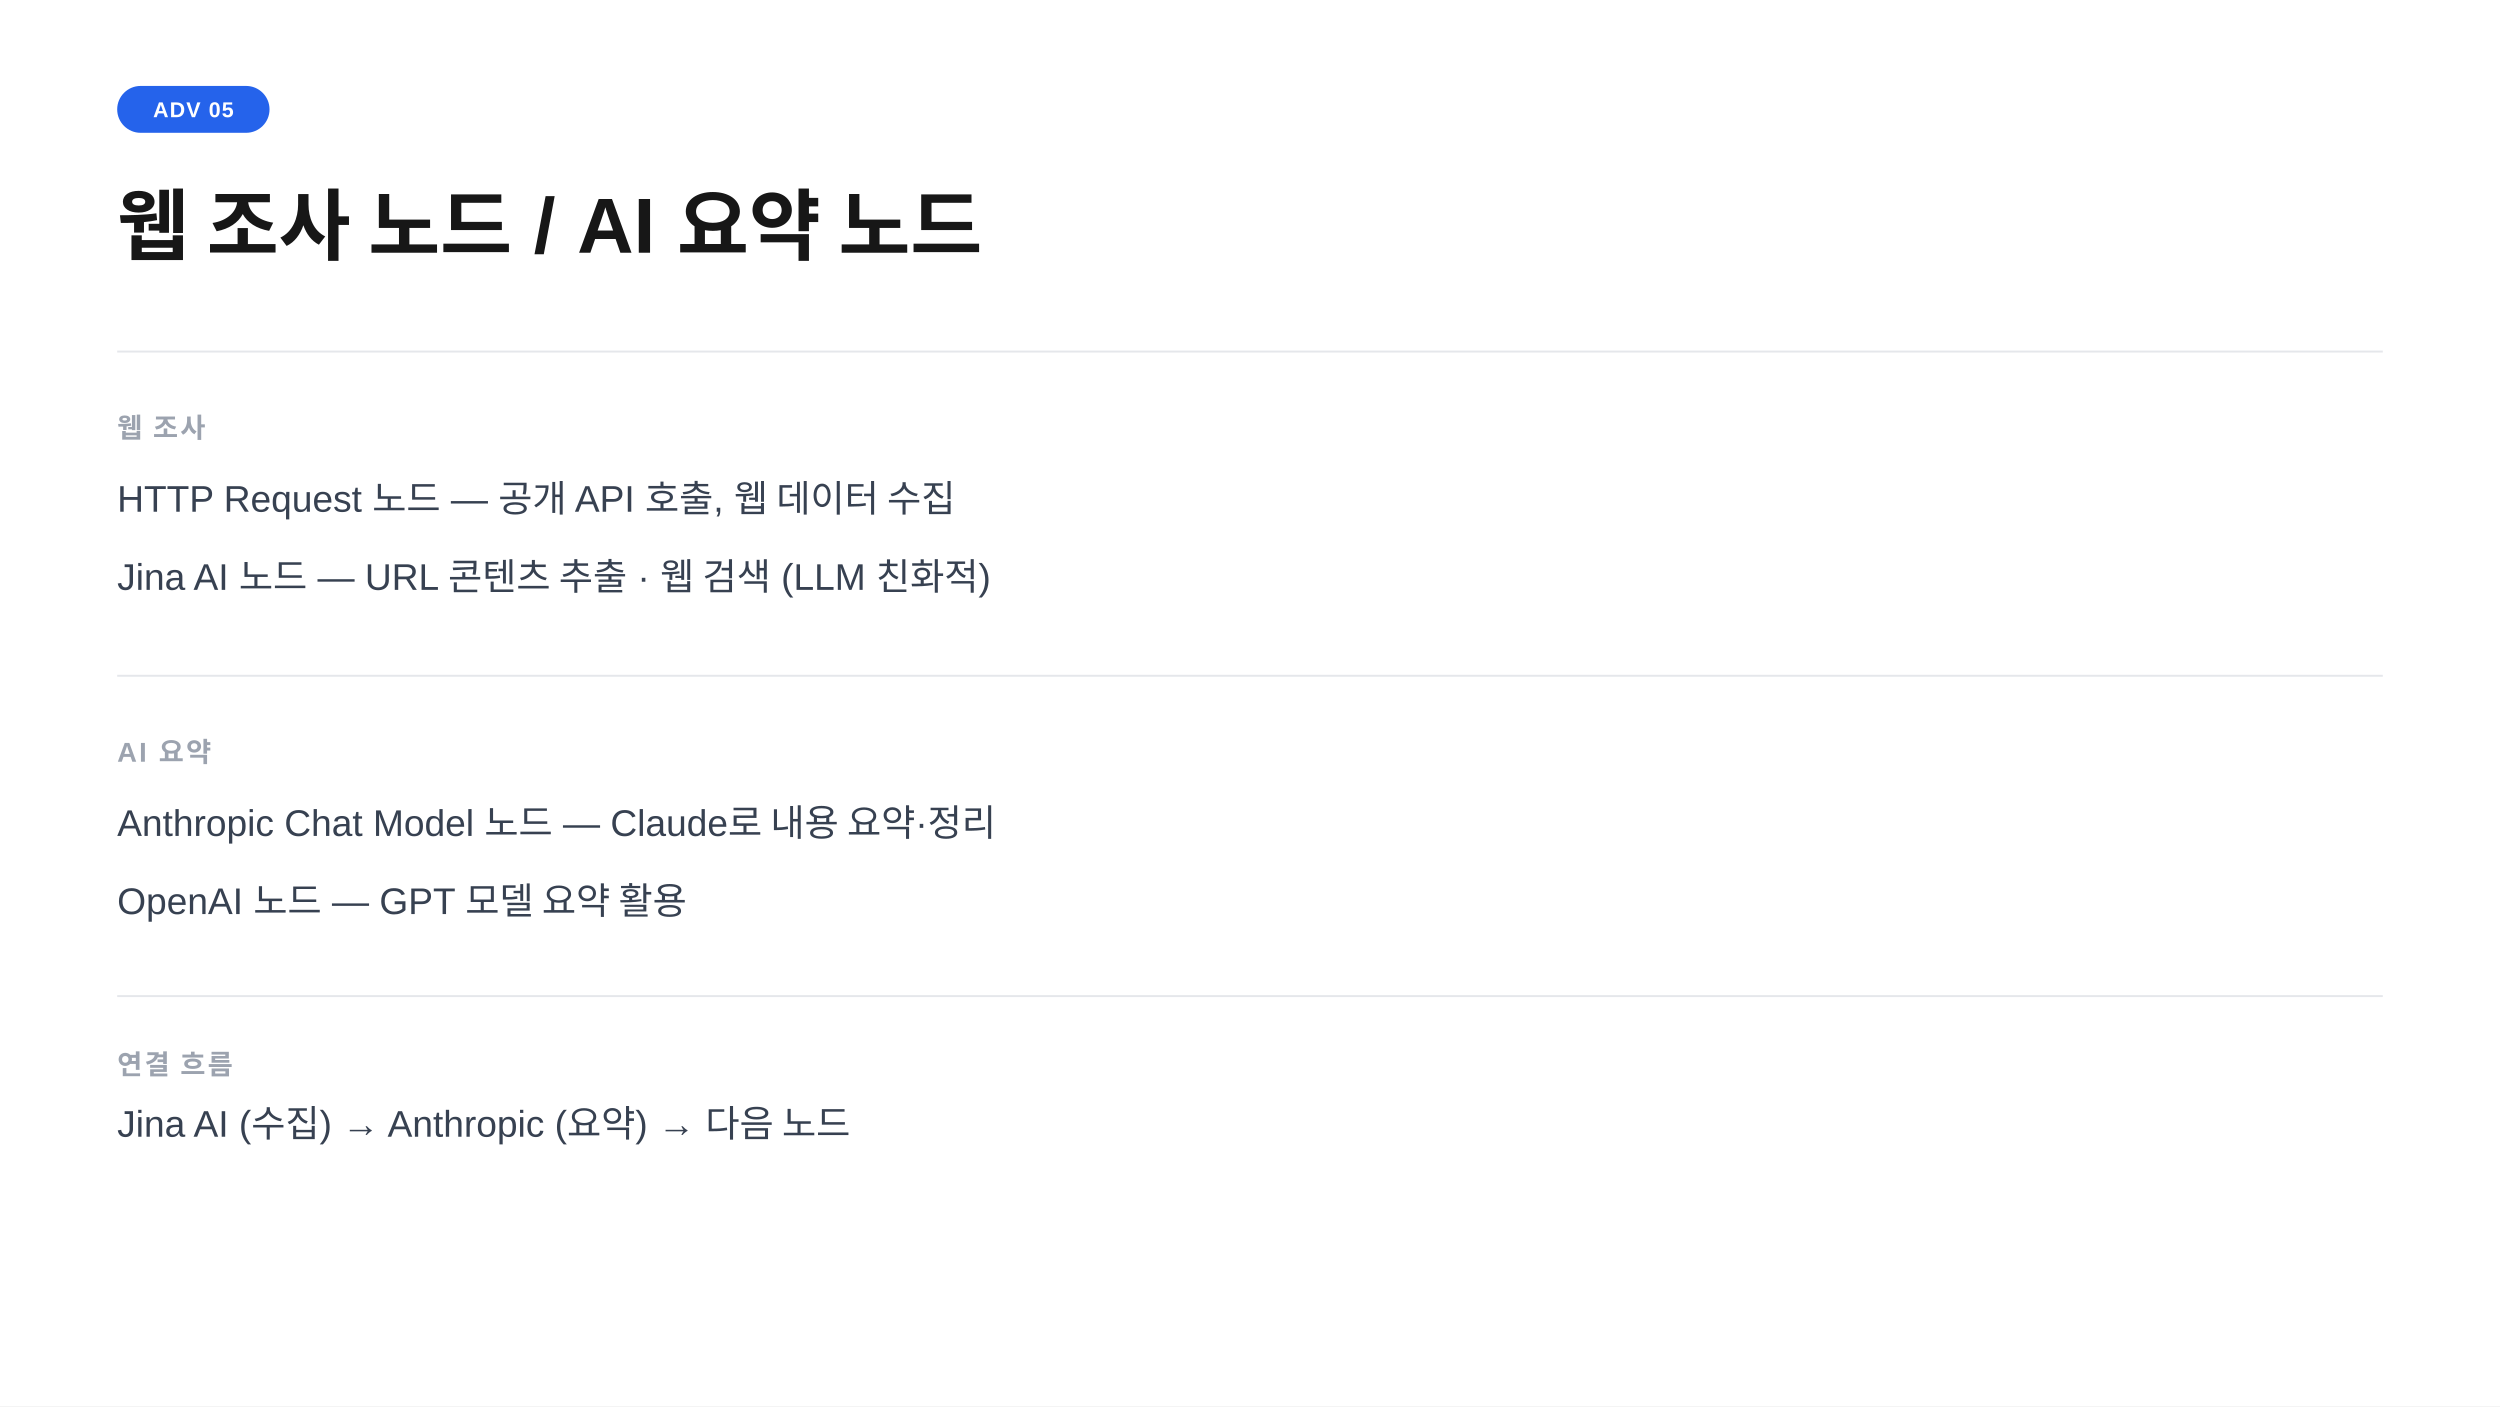
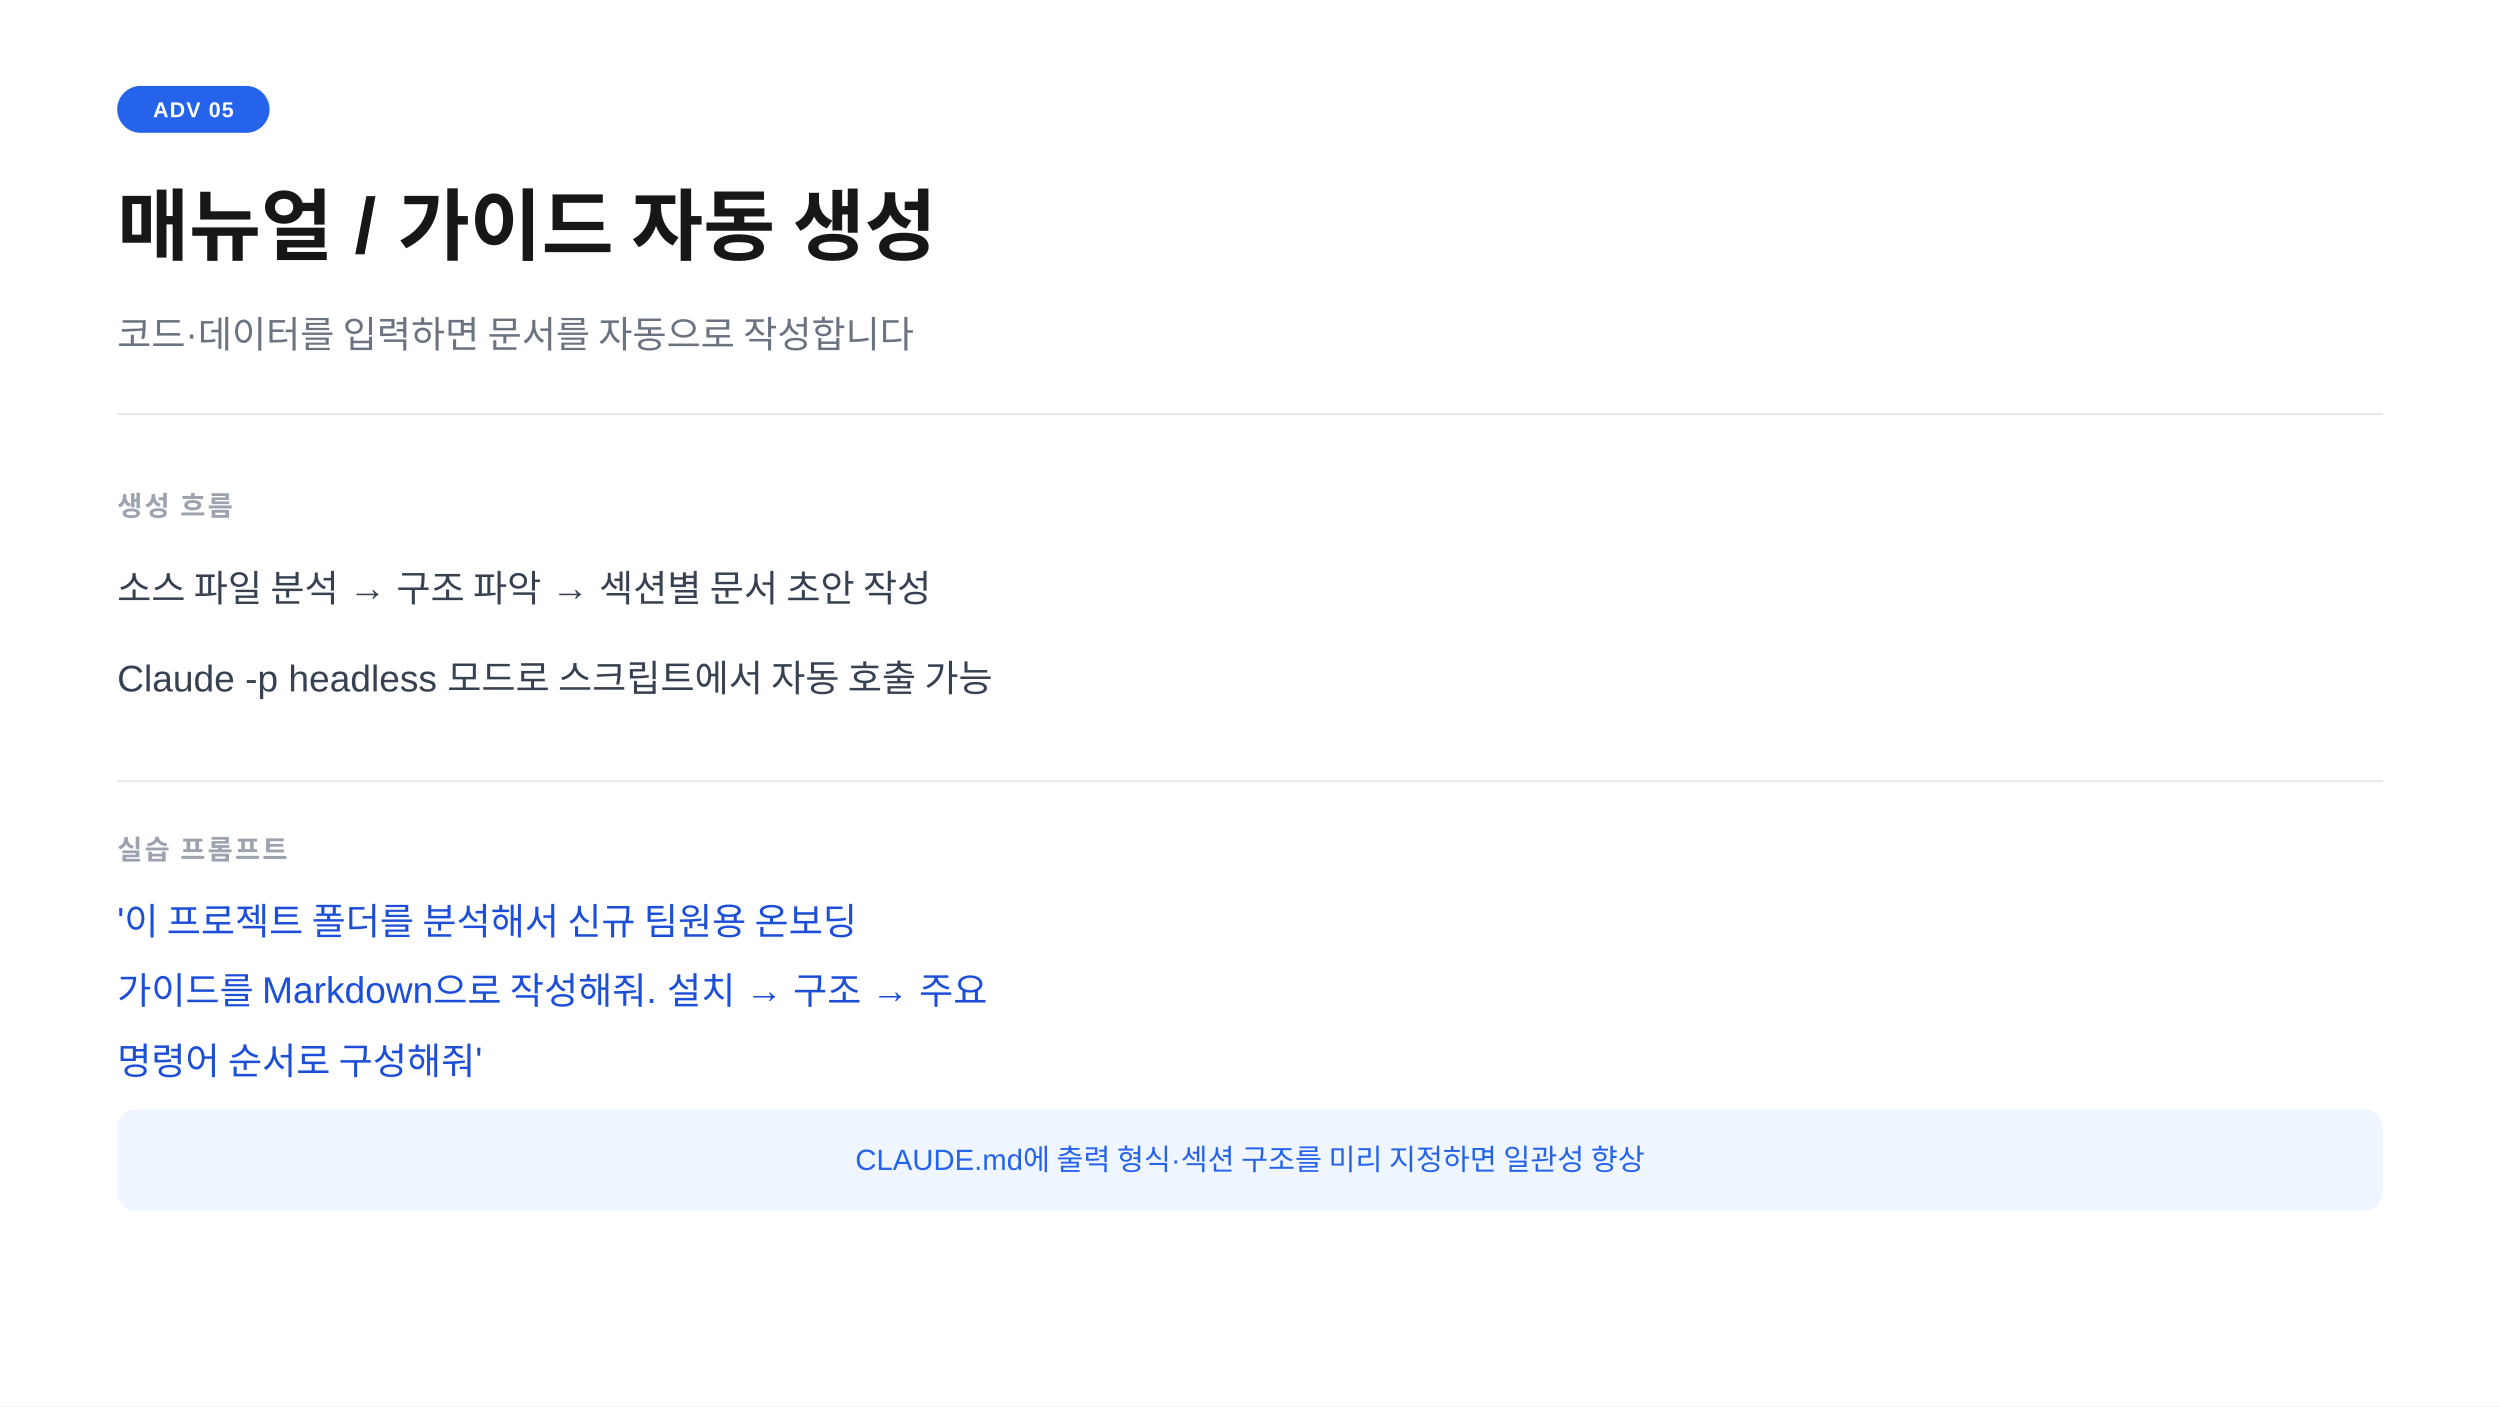
<svg xmlns="http://www.w3.org/2000/svg" width="1280" height="720" viewBox="0 0 1280 720">
  <rect width="1280" height="720" fill="#ffffff" />
  <rect x="60" y="44" width="78" height="24" rx="12" fill="#2563eb" />
  <text x="99" y="60" text-anchor="middle" font-family="-apple-system,BlinkMacSystemFont,'Segoe UI',Arial,sans-serif" font-size="11" font-weight="700" fill="#ffffff" letter-spacing="0.05em">ADV 05</text>
-   <text x="60" y="130" font-family="-apple-system,BlinkMacSystemFont,'Segoe UI',Arial,sans-serif" font-size="40" font-weight="700" fill="#171717">웹 조사 노드  /  AI 요약 노드</text>
-   <line x1="60" y1="180" x2="1220" y2="180" stroke="#e5e7eb" stroke-width="1" />
-   <text x="60" y="224" font-family="-apple-system,BlinkMacSystemFont,'Segoe UI',Arial,sans-serif" font-size="14" font-weight="600" fill="#9ca3af" letter-spacing="0.08em">웹 조사</text>
-   <text x="60" y="262" font-family="-apple-system,BlinkMacSystemFont,'Segoe UI',Arial,sans-serif" font-size="19" fill="#374151">HTTP Request 노드  —  공개 API 호출, 웹 데이터 수집</text>
-   <text x="60" y="302" font-family="-apple-system,BlinkMacSystemFont,'Segoe UI',Arial,sans-serif" font-size="19" fill="#374151">Jina AI 노드  —  URL 콘텐츠 추출 · 웹 검색 (LLM 친화적)</text>
-   <line x1="60" y1="346" x2="1220" y2="346" stroke="#e5e7eb" stroke-width="1" />
-   <text x="60" y="390" font-family="-apple-system,BlinkMacSystemFont,'Segoe UI',Arial,sans-serif" font-size="14" font-weight="600" fill="#9ca3af" letter-spacing="0.08em">AI 요약</text>
-   <text x="60" y="428" font-family="-apple-system,BlinkMacSystemFont,'Segoe UI',Arial,sans-serif" font-size="19" fill="#374151">Anthropic Chat Model 노드  —  Claude로 내용 요약·정리</text>
-   <text x="60" y="468" font-family="-apple-system,BlinkMacSystemFont,'Segoe UI',Arial,sans-serif" font-size="19" fill="#374151">OpenAI 노드  —  GPT 모델 요약 활용</text>
-   <line x1="60" y1="510" x2="1220" y2="510" stroke="#e5e7eb" stroke-width="1" />
-   <text x="60" y="550" font-family="-apple-system,BlinkMacSystemFont,'Segoe UI',Arial,sans-serif" font-size="14" font-weight="600" fill="#9ca3af" letter-spacing="0.08em">연결 흐름</text>
-   <text x="60" y="582" font-family="-apple-system,BlinkMacSystemFont,'Segoe UI',Arial,sans-serif" font-size="19" fill="#374151">Jina AI (수집)  →  Anthropic (요약)  →  다음 노드</text>
+   <text x="60" y="130" font-family="-apple-system,BlinkMacSystemFont,'Segoe UI',Arial,sans-serif" font-size="40" font-weight="700" fill="#171717">매뉴얼  /  가이드 자동 생성</text>
+   <text x="60" y="178" font-family="-apple-system,BlinkMacSystemFont,'Segoe UI',Arial,sans-serif" font-size="19" fill="#6b7280">코드·데이터를 입력하면 문서를 자동으로 작성합니다</text>
+   <line x1="60" y1="212" x2="1220" y2="212" stroke="#e5e7eb" stroke-width="1" />
+   <text x="60" y="264" font-family="-apple-system,BlinkMacSystemFont,'Segoe UI',Arial,sans-serif" font-size="14" font-weight="600" fill="#9ca3af" letter-spacing="0.08em">생성 흐름</text>
+   <text x="60" y="308" font-family="-apple-system,BlinkMacSystemFont,'Segoe UI',Arial,sans-serif" font-size="19" fill="#374151">소스 파일 분석  →  구조 파악  →  섹션별 문서 초안 작성</text>
+   <text x="60" y="354" font-family="-apple-system,BlinkMacSystemFont,'Segoe UI',Arial,sans-serif" font-size="19" fill="#374151">Claude -p headless 모드로 스크립트에서 자동 호출 가능</text>
+   <line x1="60" y1="400" x2="1220" y2="400" stroke="#e5e7eb" stroke-width="1" />
+   <text x="60" y="440" font-family="-apple-system,BlinkMacSystemFont,'Segoe UI',Arial,sans-serif" font-size="14" font-weight="600" fill="#9ca3af" letter-spacing="0.08em">실습 프롬프트</text>
+   <text x="60" y="478" font-family="-apple-system,BlinkMacSystemFont,'Segoe UI',Arial,sans-serif" font-size="19" fill="#1d4ed8">'이 프로젝트 폴더를 분석해서 신규 팀원용 온보딩</text>
+   <text x="60" y="514" font-family="-apple-system,BlinkMacSystemFont,'Segoe UI',Arial,sans-serif" font-size="19" fill="#1d4ed8"> 가이드를 Markdown으로 작성해줘. 설치 → 구조 → 주요</text>
+   <text x="60" y="550" font-family="-apple-system,BlinkMacSystemFont,'Segoe UI',Arial,sans-serif" font-size="19" fill="#1d4ed8"> 명령어 순서로 구성해줘'</text>
+   <rect x="60" y="568" width="1160" height="52" rx="10" fill="#eff6ff" />
+   <text x="640" y="599" text-anchor="middle" font-family="-apple-system,BlinkMacSystemFont,'Segoe UI',Arial,sans-serif" font-size="15" fill="#2563eb">CLAUDE.md에 출력 형식·섹션 구조를 미리 지정하면 일관성 향상</text>
</svg>
